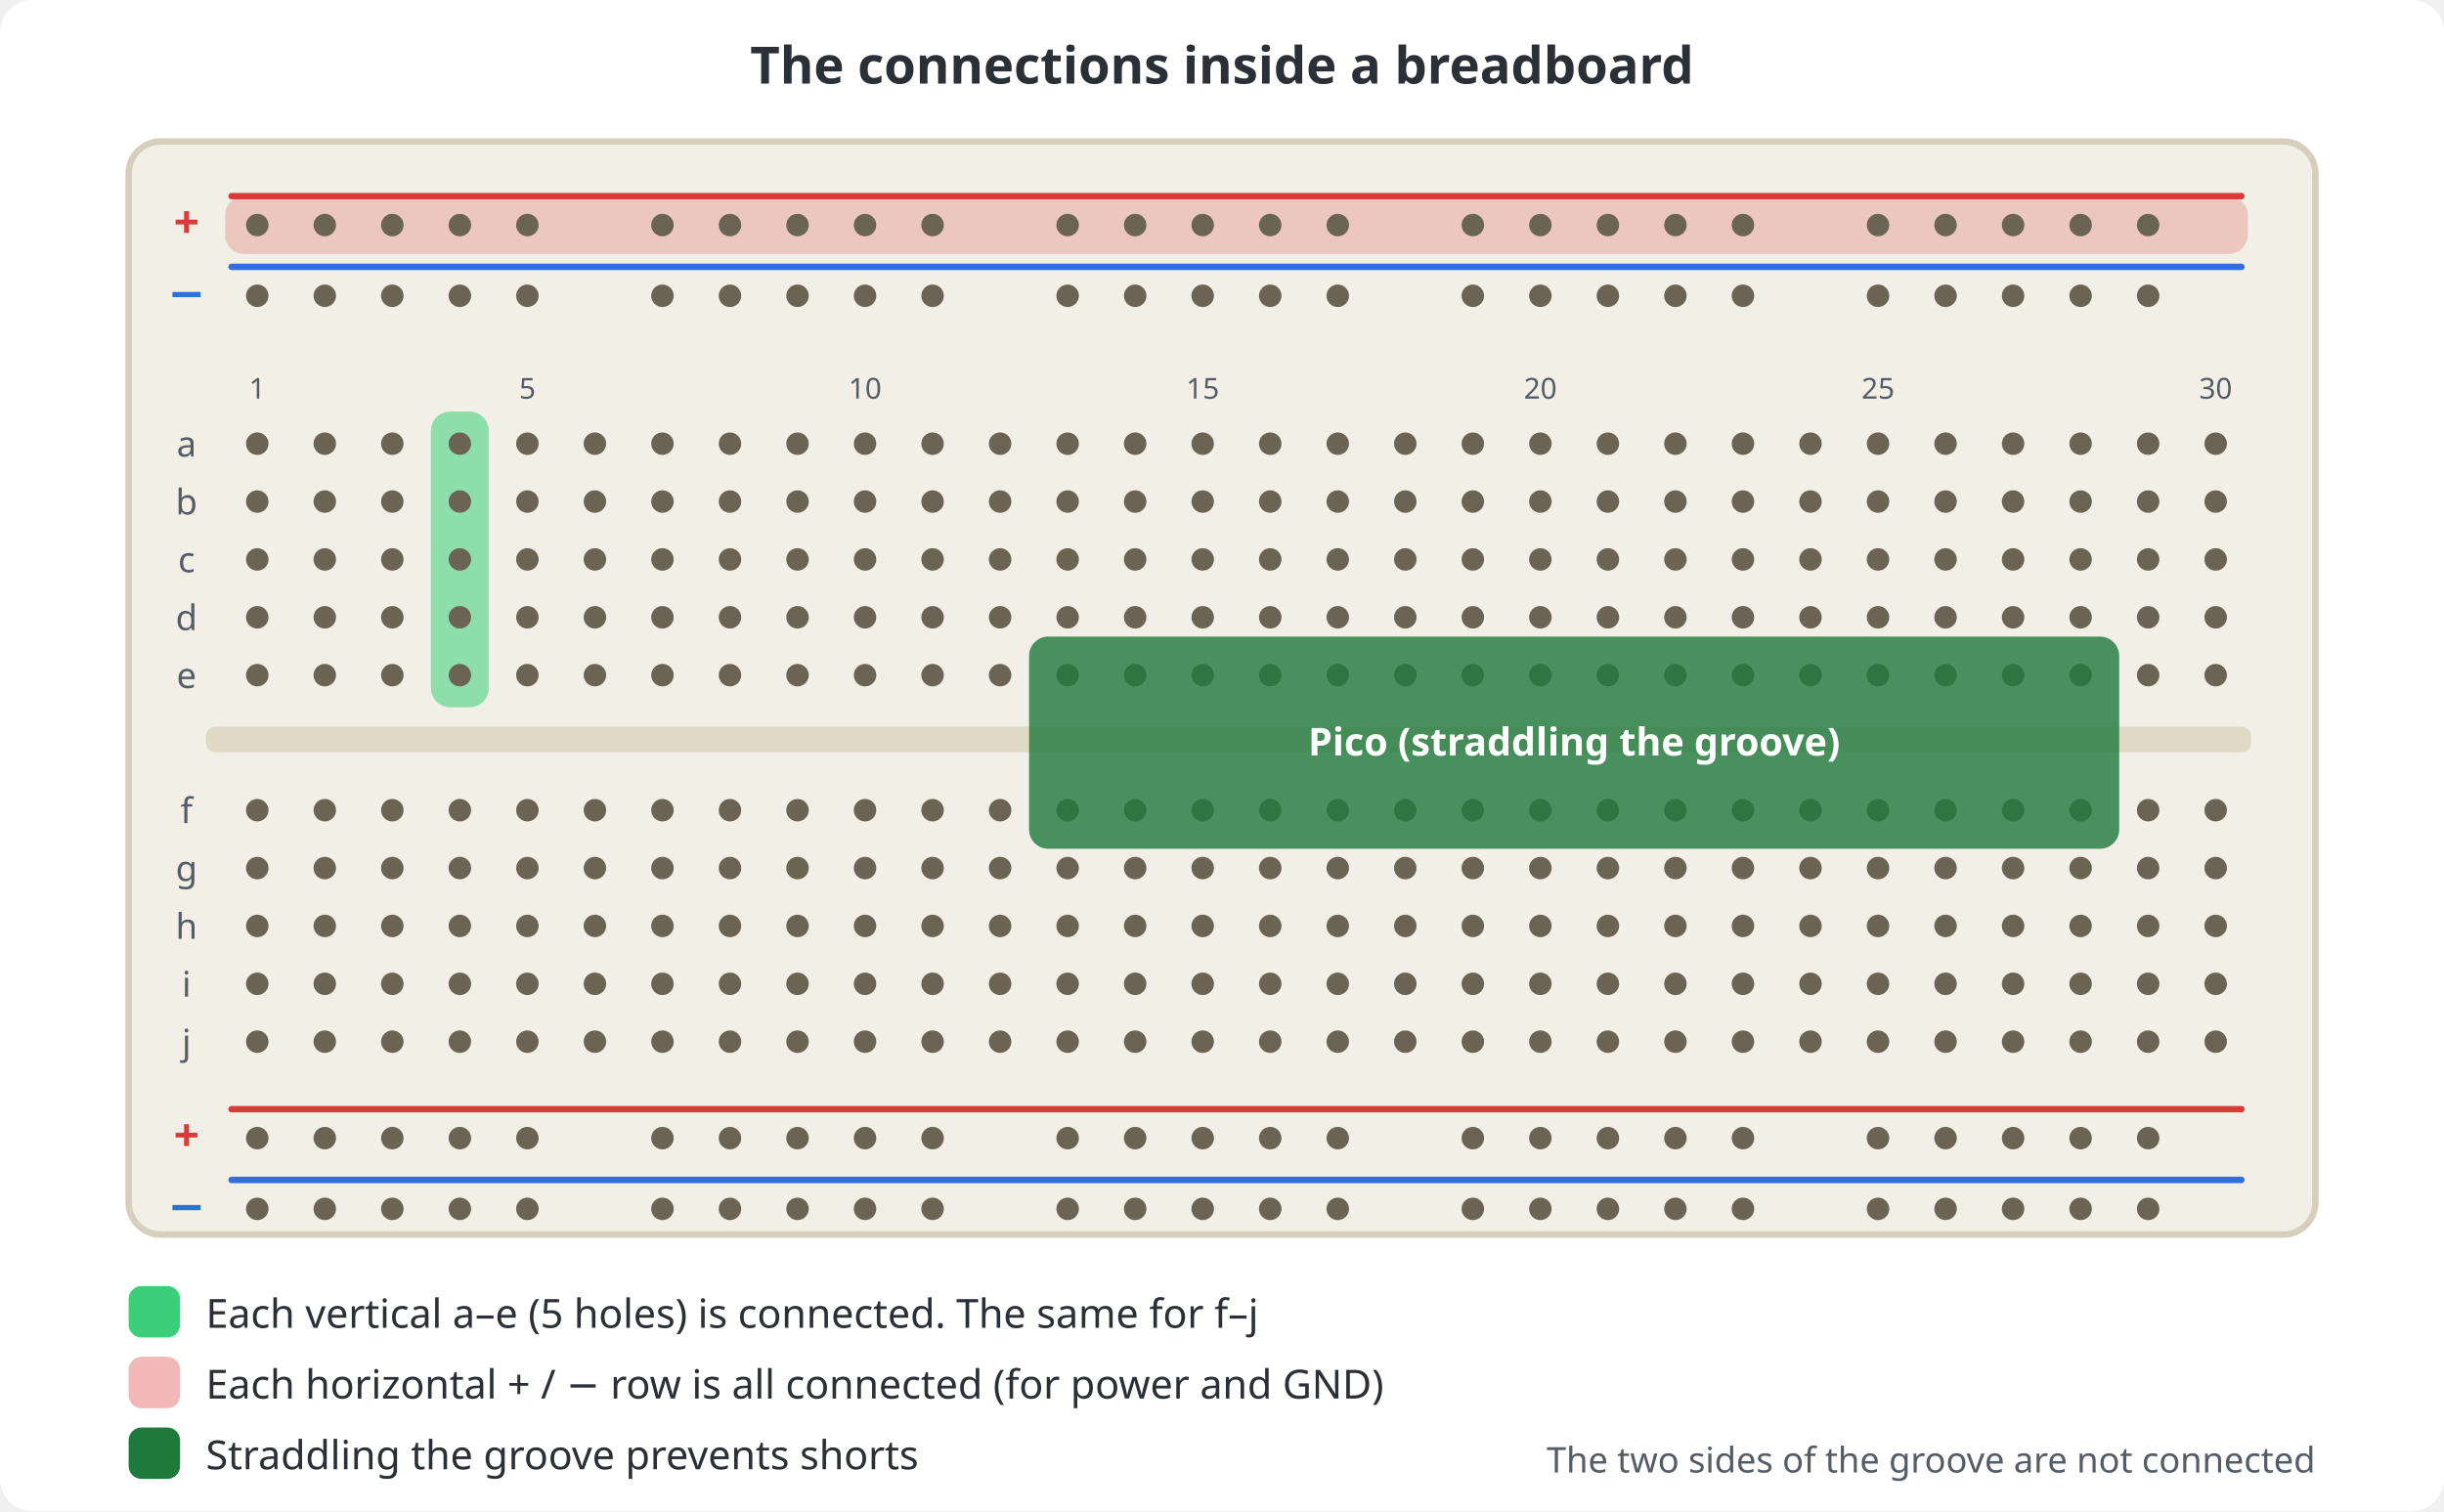
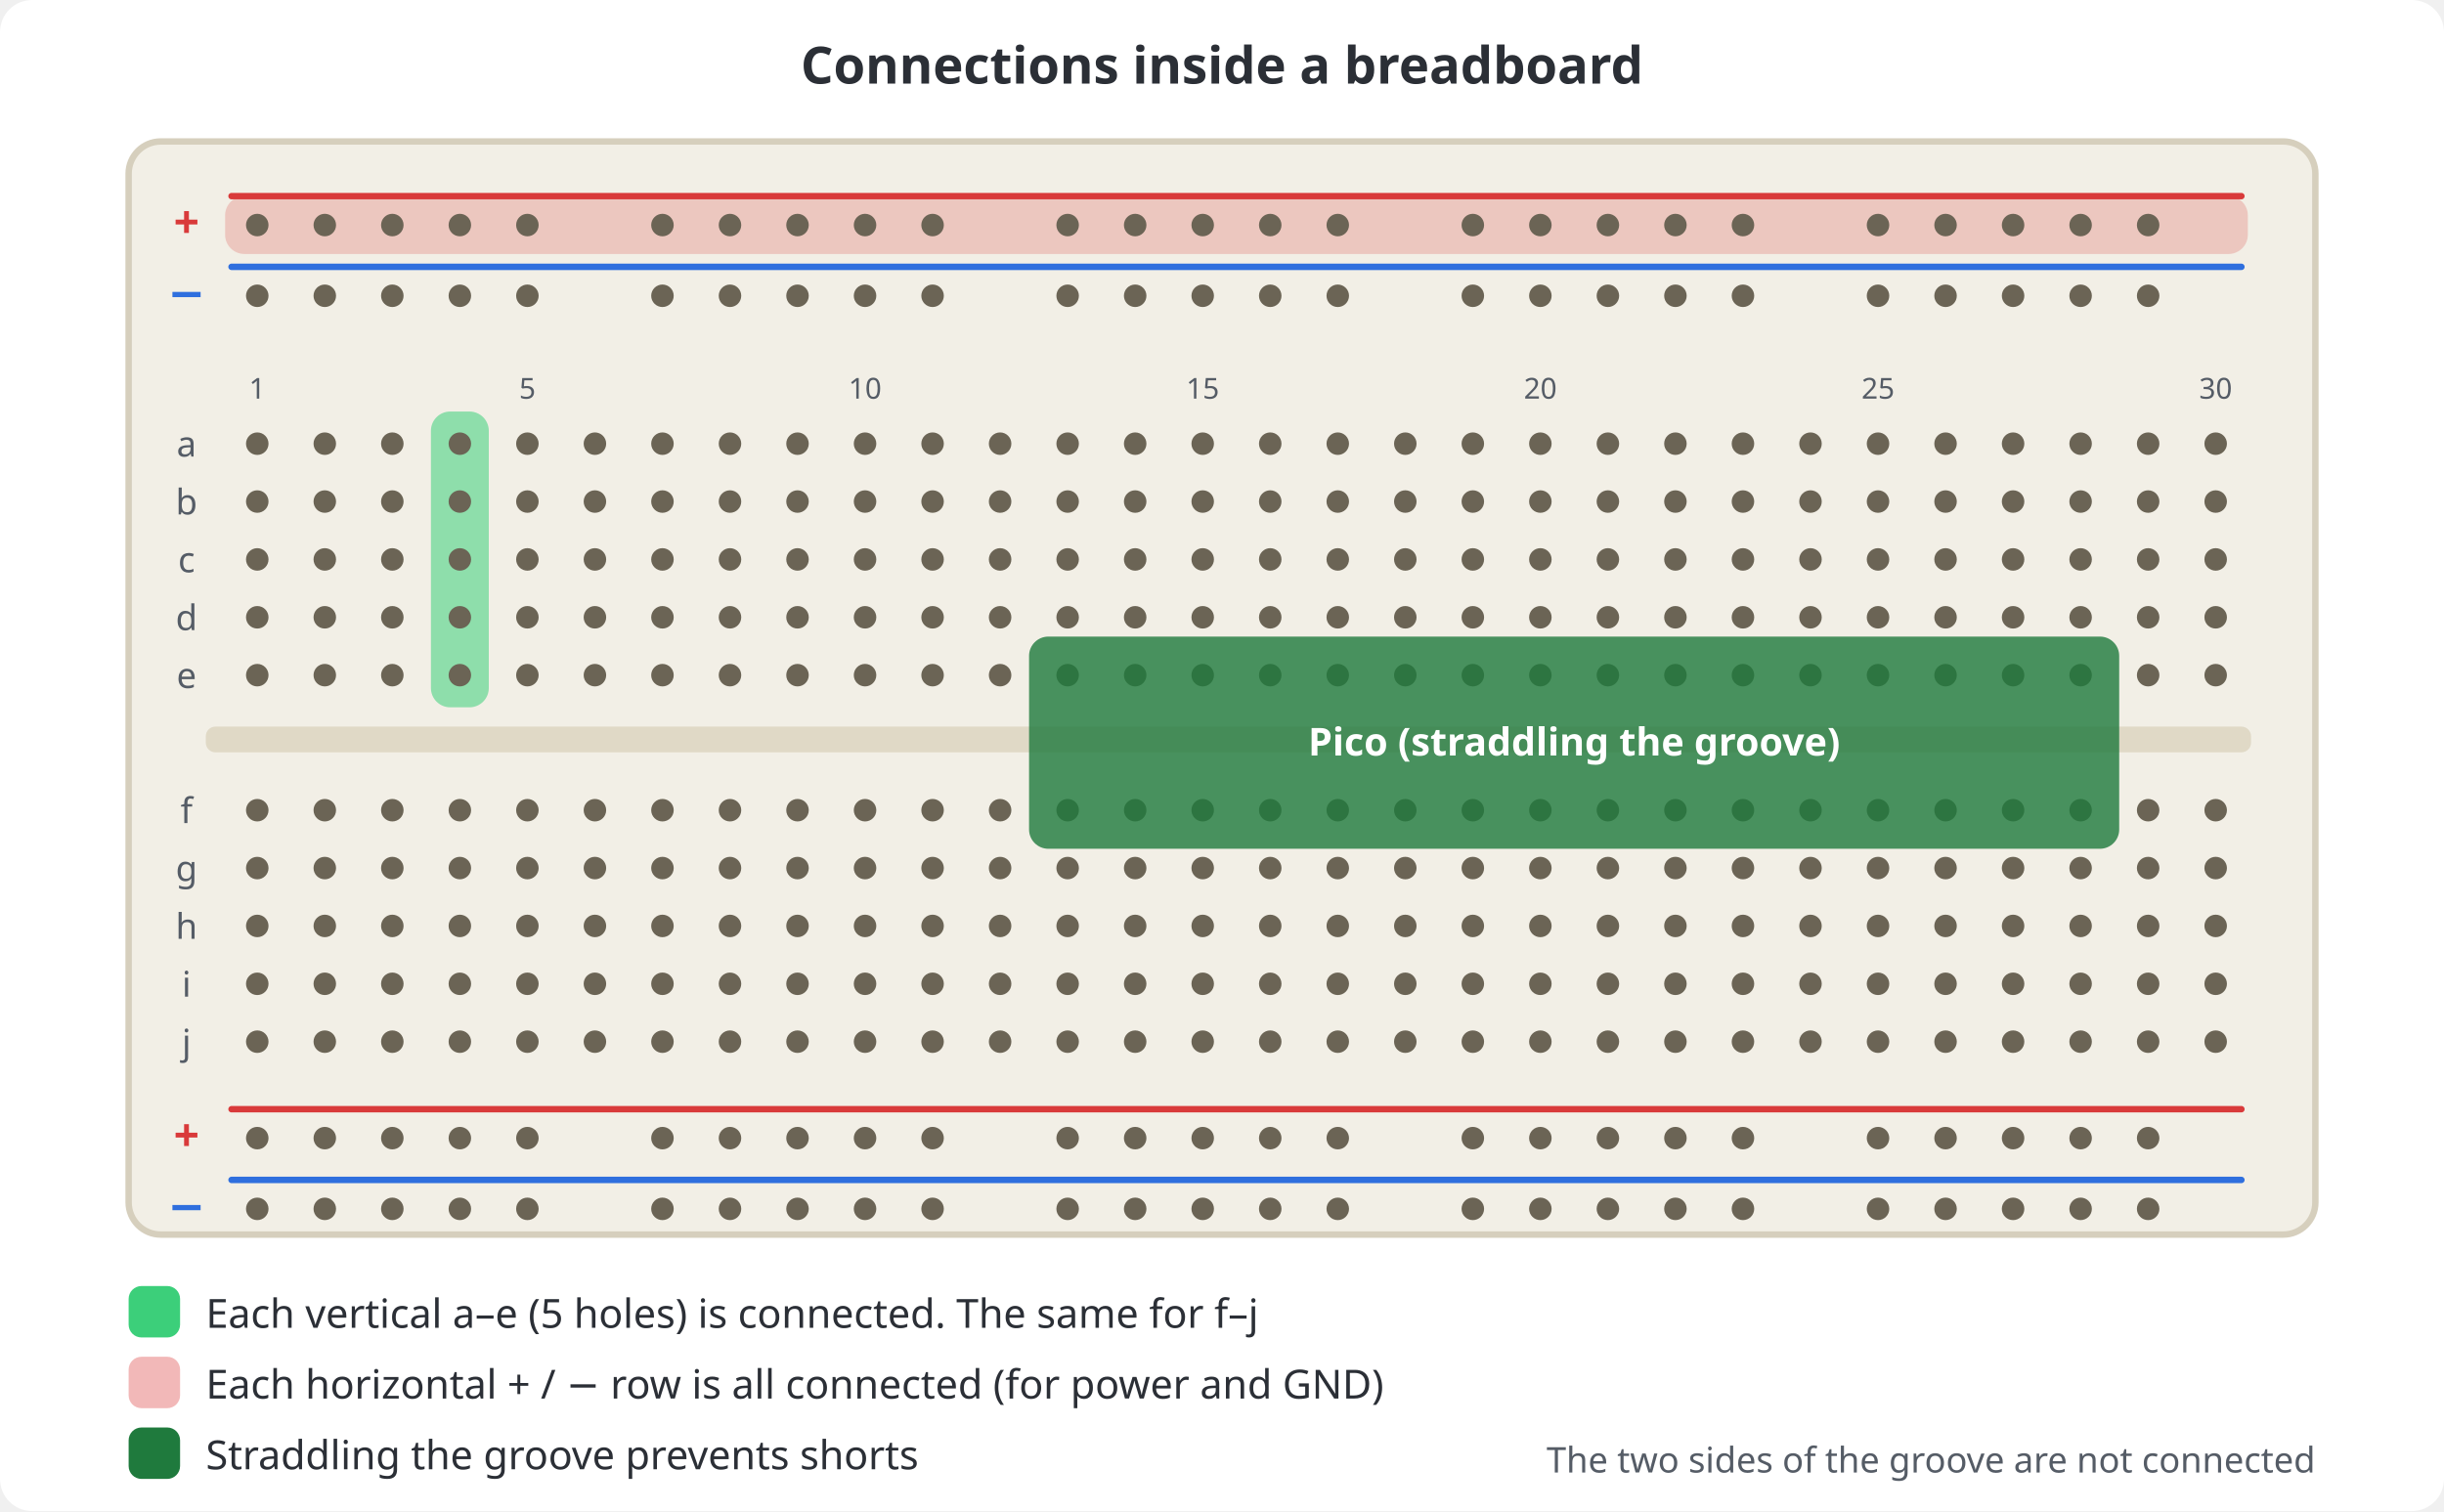
<svg xmlns="http://www.w3.org/2000/svg" viewBox="0 0 760 470" font-family="system-ui, 'Noto Sans JP', sans-serif" font-size="13">
  <defs />
  <rect width="760" height="470" rx="10" fill="#ffffff" />
-   <text x="380" y="26" font-size="16" text-anchor="middle" font-weight="700" fill="#2b2f36">The connections inside a breadboard</text>
+   <text x="380" y="26" font-size="16" text-anchor="middle" font-weight="700" fill="#2b2f36">Connections inside a breadboard</text>
  <rect x="40" y="44" width="680" height="340" rx="10" fill="#f2efe6" stroke="#d6cfbd" stroke-width="2" />
  <rect x="70" y="61" width="629" height="18" rx="6" fill="#d93a3a" fill-opacity="0.22" />
  <line x1="72" y1="61" x2="697" y2="61" stroke="#d93a3a" stroke-width="2" stroke-linecap="round" />
  <circle cx="80" cy="70" r="3.5" fill="#6b6455" />
  <circle cx="101" cy="70" r="3.5" fill="#6b6455" />
  <circle cx="122" cy="70" r="3.5" fill="#6b6455" />
  <circle cx="143" cy="70" r="3.5" fill="#6b6455" />
  <circle cx="164" cy="70" r="3.5" fill="#6b6455" />
  <circle cx="206" cy="70" r="3.5" fill="#6b6455" />
  <circle cx="227" cy="70" r="3.5" fill="#6b6455" />
  <circle cx="248" cy="70" r="3.5" fill="#6b6455" />
  <circle cx="269" cy="70" r="3.5" fill="#6b6455" />
  <circle cx="290" cy="70" r="3.5" fill="#6b6455" />
  <circle cx="332" cy="70" r="3.5" fill="#6b6455" />
  <circle cx="353" cy="70" r="3.5" fill="#6b6455" />
  <circle cx="374" cy="70" r="3.5" fill="#6b6455" />
  <circle cx="395" cy="70" r="3.5" fill="#6b6455" />
  <circle cx="416" cy="70" r="3.5" fill="#6b6455" />
  <circle cx="458" cy="70" r="3.5" fill="#6b6455" />
  <circle cx="479" cy="70" r="3.5" fill="#6b6455" />
  <circle cx="500" cy="70" r="3.5" fill="#6b6455" />
  <circle cx="521" cy="70" r="3.5" fill="#6b6455" />
  <circle cx="542" cy="70" r="3.5" fill="#6b6455" />
  <circle cx="584" cy="70" r="3.5" fill="#6b6455" />
  <circle cx="605" cy="70" r="3.5" fill="#6b6455" />
  <circle cx="626" cy="70" r="3.5" fill="#6b6455" />
  <circle cx="647" cy="70" r="3.5" fill="#6b6455" />
  <circle cx="668" cy="70" r="3.5" fill="#6b6455" />
  <text x="58" y="74" font-size="14" text-anchor="middle" font-weight="700" fill="#d93a3a">+</text>
  <line x1="72" y1="83" x2="697" y2="83" stroke="#2f6fde" stroke-width="2" stroke-linecap="round" />
  <circle cx="80" cy="92" r="3.5" fill="#6b6455" />
  <circle cx="101" cy="92" r="3.5" fill="#6b6455" />
  <circle cx="122" cy="92" r="3.5" fill="#6b6455" />
  <circle cx="143" cy="92" r="3.5" fill="#6b6455" />
  <circle cx="164" cy="92" r="3.5" fill="#6b6455" />
  <circle cx="206" cy="92" r="3.5" fill="#6b6455" />
  <circle cx="227" cy="92" r="3.5" fill="#6b6455" />
  <circle cx="248" cy="92" r="3.5" fill="#6b6455" />
  <circle cx="269" cy="92" r="3.5" fill="#6b6455" />
  <circle cx="290" cy="92" r="3.5" fill="#6b6455" />
  <circle cx="332" cy="92" r="3.5" fill="#6b6455" />
  <circle cx="353" cy="92" r="3.5" fill="#6b6455" />
  <circle cx="374" cy="92" r="3.5" fill="#6b6455" />
  <circle cx="395" cy="92" r="3.5" fill="#6b6455" />
  <circle cx="416" cy="92" r="3.5" fill="#6b6455" />
  <circle cx="458" cy="92" r="3.5" fill="#6b6455" />
  <circle cx="479" cy="92" r="3.5" fill="#6b6455" />
  <circle cx="500" cy="92" r="3.5" fill="#6b6455" />
  <circle cx="521" cy="92" r="3.5" fill="#6b6455" />
  <circle cx="542" cy="92" r="3.5" fill="#6b6455" />
  <circle cx="584" cy="92" r="3.5" fill="#6b6455" />
  <circle cx="605" cy="92" r="3.5" fill="#6b6455" />
  <circle cx="626" cy="92" r="3.5" fill="#6b6455" />
  <circle cx="647" cy="92" r="3.5" fill="#6b6455" />
  <circle cx="668" cy="92" r="3.5" fill="#6b6455" />
  <text x="58" y="96" font-size="14" text-anchor="middle" font-weight="700" fill="#2f6fde">−</text>
  <line x1="72" y1="345" x2="697" y2="345" stroke="#d93a3a" stroke-width="2" stroke-linecap="round" />
  <circle cx="80" cy="354" r="3.5" fill="#6b6455" />
  <circle cx="101" cy="354" r="3.5" fill="#6b6455" />
  <circle cx="122" cy="354" r="3.5" fill="#6b6455" />
  <circle cx="143" cy="354" r="3.5" fill="#6b6455" />
  <circle cx="164" cy="354" r="3.5" fill="#6b6455" />
  <circle cx="206" cy="354" r="3.5" fill="#6b6455" />
  <circle cx="227" cy="354" r="3.5" fill="#6b6455" />
  <circle cx="248" cy="354" r="3.5" fill="#6b6455" />
  <circle cx="269" cy="354" r="3.5" fill="#6b6455" />
  <circle cx="290" cy="354" r="3.5" fill="#6b6455" />
  <circle cx="332" cy="354" r="3.5" fill="#6b6455" />
  <circle cx="353" cy="354" r="3.5" fill="#6b6455" />
  <circle cx="374" cy="354" r="3.5" fill="#6b6455" />
  <circle cx="395" cy="354" r="3.5" fill="#6b6455" />
  <circle cx="416" cy="354" r="3.5" fill="#6b6455" />
  <circle cx="458" cy="354" r="3.5" fill="#6b6455" />
  <circle cx="479" cy="354" r="3.5" fill="#6b6455" />
  <circle cx="500" cy="354" r="3.5" fill="#6b6455" />
  <circle cx="521" cy="354" r="3.5" fill="#6b6455" />
  <circle cx="542" cy="354" r="3.5" fill="#6b6455" />
  <circle cx="584" cy="354" r="3.5" fill="#6b6455" />
  <circle cx="605" cy="354" r="3.5" fill="#6b6455" />
  <circle cx="626" cy="354" r="3.5" fill="#6b6455" />
  <circle cx="647" cy="354" r="3.5" fill="#6b6455" />
  <circle cx="668" cy="354" r="3.5" fill="#6b6455" />
  <text x="58" y="358" font-size="14" text-anchor="middle" font-weight="700" fill="#d93a3a">+</text>
  <line x1="72" y1="367" x2="697" y2="367" stroke="#2f6fde" stroke-width="2" stroke-linecap="round" />
  <circle cx="80" cy="376" r="3.5" fill="#6b6455" />
  <circle cx="101" cy="376" r="3.5" fill="#6b6455" />
  <circle cx="122" cy="376" r="3.5" fill="#6b6455" />
  <circle cx="143" cy="376" r="3.5" fill="#6b6455" />
  <circle cx="164" cy="376" r="3.5" fill="#6b6455" />
  <circle cx="206" cy="376" r="3.5" fill="#6b6455" />
  <circle cx="227" cy="376" r="3.5" fill="#6b6455" />
  <circle cx="248" cy="376" r="3.5" fill="#6b6455" />
  <circle cx="269" cy="376" r="3.5" fill="#6b6455" />
  <circle cx="290" cy="376" r="3.5" fill="#6b6455" />
  <circle cx="332" cy="376" r="3.5" fill="#6b6455" />
  <circle cx="353" cy="376" r="3.5" fill="#6b6455" />
  <circle cx="374" cy="376" r="3.5" fill="#6b6455" />
  <circle cx="395" cy="376" r="3.5" fill="#6b6455" />
  <circle cx="416" cy="376" r="3.5" fill="#6b6455" />
  <circle cx="458" cy="376" r="3.5" fill="#6b6455" />
  <circle cx="479" cy="376" r="3.5" fill="#6b6455" />
  <circle cx="500" cy="376" r="3.5" fill="#6b6455" />
  <circle cx="521" cy="376" r="3.5" fill="#6b6455" />
  <circle cx="542" cy="376" r="3.5" fill="#6b6455" />
  <circle cx="584" cy="376" r="3.5" fill="#6b6455" />
  <circle cx="605" cy="376" r="3.5" fill="#6b6455" />
  <circle cx="626" cy="376" r="3.5" fill="#6b6455" />
  <circle cx="647" cy="376" r="3.5" fill="#6b6455" />
  <circle cx="668" cy="376" r="3.5" fill="#6b6455" />
  <text x="58" y="380" font-size="14" text-anchor="middle" font-weight="700" fill="#2f6fde">−</text>
  <rect x="134" y="128" width="18" height="92" rx="6" fill="#3ccf7a" fill-opacity="0.55" />
  <text x="58" y="142" font-size="11" text-anchor="middle" font-weight="400" fill="#555c66">a</text>
  <circle cx="80" cy="138" r="3.5" fill="#6b6455" />
  <circle cx="101" cy="138" r="3.5" fill="#6b6455" />
  <circle cx="122" cy="138" r="3.5" fill="#6b6455" />
  <circle cx="143" cy="138" r="3.5" fill="#6b6455" />
  <circle cx="164" cy="138" r="3.5" fill="#6b6455" />
  <circle cx="185" cy="138" r="3.5" fill="#6b6455" />
  <circle cx="206" cy="138" r="3.5" fill="#6b6455" />
  <circle cx="227" cy="138" r="3.5" fill="#6b6455" />
  <circle cx="248" cy="138" r="3.5" fill="#6b6455" />
  <circle cx="269" cy="138" r="3.5" fill="#6b6455" />
  <circle cx="290" cy="138" r="3.5" fill="#6b6455" />
  <circle cx="311" cy="138" r="3.5" fill="#6b6455" />
  <circle cx="332" cy="138" r="3.5" fill="#6b6455" />
  <circle cx="353" cy="138" r="3.5" fill="#6b6455" />
  <circle cx="374" cy="138" r="3.5" fill="#6b6455" />
  <circle cx="395" cy="138" r="3.5" fill="#6b6455" />
  <circle cx="416" cy="138" r="3.5" fill="#6b6455" />
  <circle cx="437" cy="138" r="3.5" fill="#6b6455" />
  <circle cx="458" cy="138" r="3.5" fill="#6b6455" />
  <circle cx="479" cy="138" r="3.5" fill="#6b6455" />
  <circle cx="500" cy="138" r="3.5" fill="#6b6455" />
  <circle cx="521" cy="138" r="3.5" fill="#6b6455" />
  <circle cx="542" cy="138" r="3.5" fill="#6b6455" />
  <circle cx="563" cy="138" r="3.5" fill="#6b6455" />
  <circle cx="584" cy="138" r="3.5" fill="#6b6455" />
  <circle cx="605" cy="138" r="3.5" fill="#6b6455" />
  <circle cx="626" cy="138" r="3.5" fill="#6b6455" />
  <circle cx="647" cy="138" r="3.5" fill="#6b6455" />
  <circle cx="668" cy="138" r="3.5" fill="#6b6455" />
  <circle cx="689" cy="138" r="3.5" fill="#6b6455" />
  <text x="58" y="160" font-size="11" text-anchor="middle" font-weight="400" fill="#555c66">b</text>
  <circle cx="80" cy="156" r="3.5" fill="#6b6455" />
  <circle cx="101" cy="156" r="3.5" fill="#6b6455" />
  <circle cx="122" cy="156" r="3.5" fill="#6b6455" />
  <circle cx="143" cy="156" r="3.5" fill="#6b6455" />
  <circle cx="164" cy="156" r="3.5" fill="#6b6455" />
  <circle cx="185" cy="156" r="3.5" fill="#6b6455" />
  <circle cx="206" cy="156" r="3.5" fill="#6b6455" />
  <circle cx="227" cy="156" r="3.5" fill="#6b6455" />
  <circle cx="248" cy="156" r="3.5" fill="#6b6455" />
  <circle cx="269" cy="156" r="3.5" fill="#6b6455" />
  <circle cx="290" cy="156" r="3.5" fill="#6b6455" />
  <circle cx="311" cy="156" r="3.5" fill="#6b6455" />
  <circle cx="332" cy="156" r="3.5" fill="#6b6455" />
  <circle cx="353" cy="156" r="3.5" fill="#6b6455" />
  <circle cx="374" cy="156" r="3.5" fill="#6b6455" />
  <circle cx="395" cy="156" r="3.5" fill="#6b6455" />
  <circle cx="416" cy="156" r="3.5" fill="#6b6455" />
  <circle cx="437" cy="156" r="3.5" fill="#6b6455" />
  <circle cx="458" cy="156" r="3.5" fill="#6b6455" />
  <circle cx="479" cy="156" r="3.5" fill="#6b6455" />
  <circle cx="500" cy="156" r="3.5" fill="#6b6455" />
  <circle cx="521" cy="156" r="3.5" fill="#6b6455" />
  <circle cx="542" cy="156" r="3.5" fill="#6b6455" />
  <circle cx="563" cy="156" r="3.5" fill="#6b6455" />
  <circle cx="584" cy="156" r="3.5" fill="#6b6455" />
  <circle cx="605" cy="156" r="3.5" fill="#6b6455" />
  <circle cx="626" cy="156" r="3.5" fill="#6b6455" />
  <circle cx="647" cy="156" r="3.5" fill="#6b6455" />
  <circle cx="668" cy="156" r="3.5" fill="#6b6455" />
  <circle cx="689" cy="156" r="3.5" fill="#6b6455" />
  <text x="58" y="178" font-size="11" text-anchor="middle" font-weight="400" fill="#555c66">c</text>
  <circle cx="80" cy="174" r="3.5" fill="#6b6455" />
  <circle cx="101" cy="174" r="3.5" fill="#6b6455" />
  <circle cx="122" cy="174" r="3.5" fill="#6b6455" />
  <circle cx="143" cy="174" r="3.5" fill="#6b6455" />
  <circle cx="164" cy="174" r="3.5" fill="#6b6455" />
  <circle cx="185" cy="174" r="3.5" fill="#6b6455" />
  <circle cx="206" cy="174" r="3.5" fill="#6b6455" />
  <circle cx="227" cy="174" r="3.5" fill="#6b6455" />
  <circle cx="248" cy="174" r="3.5" fill="#6b6455" />
  <circle cx="269" cy="174" r="3.5" fill="#6b6455" />
  <circle cx="290" cy="174" r="3.5" fill="#6b6455" />
  <circle cx="311" cy="174" r="3.5" fill="#6b6455" />
  <circle cx="332" cy="174" r="3.5" fill="#6b6455" />
  <circle cx="353" cy="174" r="3.5" fill="#6b6455" />
  <circle cx="374" cy="174" r="3.5" fill="#6b6455" />
  <circle cx="395" cy="174" r="3.5" fill="#6b6455" />
  <circle cx="416" cy="174" r="3.5" fill="#6b6455" />
  <circle cx="437" cy="174" r="3.5" fill="#6b6455" />
  <circle cx="458" cy="174" r="3.5" fill="#6b6455" />
  <circle cx="479" cy="174" r="3.5" fill="#6b6455" />
  <circle cx="500" cy="174" r="3.5" fill="#6b6455" />
  <circle cx="521" cy="174" r="3.5" fill="#6b6455" />
  <circle cx="542" cy="174" r="3.5" fill="#6b6455" />
  <circle cx="563" cy="174" r="3.5" fill="#6b6455" />
  <circle cx="584" cy="174" r="3.5" fill="#6b6455" />
  <circle cx="605" cy="174" r="3.5" fill="#6b6455" />
  <circle cx="626" cy="174" r="3.5" fill="#6b6455" />
  <circle cx="647" cy="174" r="3.5" fill="#6b6455" />
  <circle cx="668" cy="174" r="3.5" fill="#6b6455" />
  <circle cx="689" cy="174" r="3.5" fill="#6b6455" />
  <text x="58" y="196" font-size="11" text-anchor="middle" font-weight="400" fill="#555c66">d</text>
  <circle cx="80" cy="192" r="3.5" fill="#6b6455" />
  <circle cx="101" cy="192" r="3.5" fill="#6b6455" />
  <circle cx="122" cy="192" r="3.5" fill="#6b6455" />
  <circle cx="143" cy="192" r="3.5" fill="#6b6455" />
  <circle cx="164" cy="192" r="3.5" fill="#6b6455" />
  <circle cx="185" cy="192" r="3.5" fill="#6b6455" />
  <circle cx="206" cy="192" r="3.5" fill="#6b6455" />
  <circle cx="227" cy="192" r="3.5" fill="#6b6455" />
  <circle cx="248" cy="192" r="3.5" fill="#6b6455" />
  <circle cx="269" cy="192" r="3.5" fill="#6b6455" />
  <circle cx="290" cy="192" r="3.5" fill="#6b6455" />
  <circle cx="311" cy="192" r="3.5" fill="#6b6455" />
  <circle cx="332" cy="192" r="3.5" fill="#6b6455" />
  <circle cx="353" cy="192" r="3.5" fill="#6b6455" />
  <circle cx="374" cy="192" r="3.5" fill="#6b6455" />
  <circle cx="395" cy="192" r="3.5" fill="#6b6455" />
  <circle cx="416" cy="192" r="3.5" fill="#6b6455" />
  <circle cx="437" cy="192" r="3.5" fill="#6b6455" />
  <circle cx="458" cy="192" r="3.5" fill="#6b6455" />
  <circle cx="479" cy="192" r="3.5" fill="#6b6455" />
  <circle cx="500" cy="192" r="3.5" fill="#6b6455" />
  <circle cx="521" cy="192" r="3.5" fill="#6b6455" />
  <circle cx="542" cy="192" r="3.5" fill="#6b6455" />
  <circle cx="563" cy="192" r="3.5" fill="#6b6455" />
  <circle cx="584" cy="192" r="3.5" fill="#6b6455" />
  <circle cx="605" cy="192" r="3.5" fill="#6b6455" />
  <circle cx="626" cy="192" r="3.5" fill="#6b6455" />
  <circle cx="647" cy="192" r="3.5" fill="#6b6455" />
  <circle cx="668" cy="192" r="3.5" fill="#6b6455" />
  <circle cx="689" cy="192" r="3.5" fill="#6b6455" />
  <text x="58" y="214" font-size="11" text-anchor="middle" font-weight="400" fill="#555c66">e</text>
  <circle cx="80" cy="210" r="3.5" fill="#6b6455" />
  <circle cx="101" cy="210" r="3.5" fill="#6b6455" />
  <circle cx="122" cy="210" r="3.5" fill="#6b6455" />
  <circle cx="143" cy="210" r="3.5" fill="#6b6455" />
  <circle cx="164" cy="210" r="3.5" fill="#6b6455" />
  <circle cx="185" cy="210" r="3.5" fill="#6b6455" />
  <circle cx="206" cy="210" r="3.5" fill="#6b6455" />
  <circle cx="227" cy="210" r="3.5" fill="#6b6455" />
  <circle cx="248" cy="210" r="3.5" fill="#6b6455" />
  <circle cx="269" cy="210" r="3.5" fill="#6b6455" />
  <circle cx="290" cy="210" r="3.5" fill="#6b6455" />
  <circle cx="311" cy="210" r="3.5" fill="#6b6455" />
  <circle cx="332" cy="210" r="3.5" fill="#6b6455" />
  <circle cx="353" cy="210" r="3.5" fill="#6b6455" />
  <circle cx="374" cy="210" r="3.5" fill="#6b6455" />
  <circle cx="395" cy="210" r="3.5" fill="#6b6455" />
  <circle cx="416" cy="210" r="3.5" fill="#6b6455" />
  <circle cx="437" cy="210" r="3.5" fill="#6b6455" />
  <circle cx="458" cy="210" r="3.5" fill="#6b6455" />
  <circle cx="479" cy="210" r="3.5" fill="#6b6455" />
  <circle cx="500" cy="210" r="3.5" fill="#6b6455" />
  <circle cx="521" cy="210" r="3.5" fill="#6b6455" />
  <circle cx="542" cy="210" r="3.5" fill="#6b6455" />
  <circle cx="563" cy="210" r="3.5" fill="#6b6455" />
  <circle cx="584" cy="210" r="3.5" fill="#6b6455" />
  <circle cx="605" cy="210" r="3.5" fill="#6b6455" />
  <circle cx="626" cy="210" r="3.5" fill="#6b6455" />
  <circle cx="647" cy="210" r="3.5" fill="#6b6455" />
  <circle cx="668" cy="210" r="3.5" fill="#6b6455" />
  <circle cx="689" cy="210" r="3.5" fill="#6b6455" />
  <text x="58" y="256" font-size="11" text-anchor="middle" font-weight="400" fill="#555c66">f</text>
  <circle cx="80" cy="252" r="3.5" fill="#6b6455" />
  <circle cx="101" cy="252" r="3.5" fill="#6b6455" />
  <circle cx="122" cy="252" r="3.5" fill="#6b6455" />
  <circle cx="143" cy="252" r="3.5" fill="#6b6455" />
  <circle cx="164" cy="252" r="3.5" fill="#6b6455" />
  <circle cx="185" cy="252" r="3.5" fill="#6b6455" />
  <circle cx="206" cy="252" r="3.5" fill="#6b6455" />
  <circle cx="227" cy="252" r="3.5" fill="#6b6455" />
  <circle cx="248" cy="252" r="3.5" fill="#6b6455" />
  <circle cx="269" cy="252" r="3.5" fill="#6b6455" />
  <circle cx="290" cy="252" r="3.5" fill="#6b6455" />
  <circle cx="311" cy="252" r="3.5" fill="#6b6455" />
  <circle cx="332" cy="252" r="3.5" fill="#6b6455" />
  <circle cx="353" cy="252" r="3.5" fill="#6b6455" />
  <circle cx="374" cy="252" r="3.5" fill="#6b6455" />
  <circle cx="395" cy="252" r="3.5" fill="#6b6455" />
  <circle cx="416" cy="252" r="3.5" fill="#6b6455" />
  <circle cx="437" cy="252" r="3.5" fill="#6b6455" />
  <circle cx="458" cy="252" r="3.5" fill="#6b6455" />
  <circle cx="479" cy="252" r="3.5" fill="#6b6455" />
  <circle cx="500" cy="252" r="3.5" fill="#6b6455" />
  <circle cx="521" cy="252" r="3.5" fill="#6b6455" />
  <circle cx="542" cy="252" r="3.5" fill="#6b6455" />
  <circle cx="563" cy="252" r="3.5" fill="#6b6455" />
  <circle cx="584" cy="252" r="3.5" fill="#6b6455" />
  <circle cx="605" cy="252" r="3.5" fill="#6b6455" />
  <circle cx="626" cy="252" r="3.5" fill="#6b6455" />
  <circle cx="647" cy="252" r="3.5" fill="#6b6455" />
  <circle cx="668" cy="252" r="3.5" fill="#6b6455" />
  <circle cx="689" cy="252" r="3.5" fill="#6b6455" />
  <text x="58" y="274" font-size="11" text-anchor="middle" font-weight="400" fill="#555c66">g</text>
  <circle cx="80" cy="270" r="3.5" fill="#6b6455" />
  <circle cx="101" cy="270" r="3.5" fill="#6b6455" />
  <circle cx="122" cy="270" r="3.5" fill="#6b6455" />
  <circle cx="143" cy="270" r="3.5" fill="#6b6455" />
  <circle cx="164" cy="270" r="3.5" fill="#6b6455" />
  <circle cx="185" cy="270" r="3.5" fill="#6b6455" />
  <circle cx="206" cy="270" r="3.5" fill="#6b6455" />
  <circle cx="227" cy="270" r="3.5" fill="#6b6455" />
  <circle cx="248" cy="270" r="3.5" fill="#6b6455" />
  <circle cx="269" cy="270" r="3.5" fill="#6b6455" />
  <circle cx="290" cy="270" r="3.5" fill="#6b6455" />
  <circle cx="311" cy="270" r="3.5" fill="#6b6455" />
  <circle cx="332" cy="270" r="3.5" fill="#6b6455" />
  <circle cx="353" cy="270" r="3.5" fill="#6b6455" />
  <circle cx="374" cy="270" r="3.5" fill="#6b6455" />
  <circle cx="395" cy="270" r="3.5" fill="#6b6455" />
  <circle cx="416" cy="270" r="3.5" fill="#6b6455" />
  <circle cx="437" cy="270" r="3.5" fill="#6b6455" />
  <circle cx="458" cy="270" r="3.5" fill="#6b6455" />
  <circle cx="479" cy="270" r="3.5" fill="#6b6455" />
  <circle cx="500" cy="270" r="3.5" fill="#6b6455" />
  <circle cx="521" cy="270" r="3.5" fill="#6b6455" />
  <circle cx="542" cy="270" r="3.5" fill="#6b6455" />
  <circle cx="563" cy="270" r="3.5" fill="#6b6455" />
  <circle cx="584" cy="270" r="3.5" fill="#6b6455" />
  <circle cx="605" cy="270" r="3.5" fill="#6b6455" />
  <circle cx="626" cy="270" r="3.5" fill="#6b6455" />
  <circle cx="647" cy="270" r="3.5" fill="#6b6455" />
  <circle cx="668" cy="270" r="3.5" fill="#6b6455" />
  <circle cx="689" cy="270" r="3.5" fill="#6b6455" />
  <text x="58" y="292" font-size="11" text-anchor="middle" font-weight="400" fill="#555c66">h</text>
  <circle cx="80" cy="288" r="3.5" fill="#6b6455" />
  <circle cx="101" cy="288" r="3.5" fill="#6b6455" />
  <circle cx="122" cy="288" r="3.5" fill="#6b6455" />
  <circle cx="143" cy="288" r="3.5" fill="#6b6455" />
  <circle cx="164" cy="288" r="3.5" fill="#6b6455" />
  <circle cx="185" cy="288" r="3.5" fill="#6b6455" />
  <circle cx="206" cy="288" r="3.5" fill="#6b6455" />
  <circle cx="227" cy="288" r="3.5" fill="#6b6455" />
  <circle cx="248" cy="288" r="3.5" fill="#6b6455" />
  <circle cx="269" cy="288" r="3.5" fill="#6b6455" />
  <circle cx="290" cy="288" r="3.5" fill="#6b6455" />
  <circle cx="311" cy="288" r="3.5" fill="#6b6455" />
  <circle cx="332" cy="288" r="3.5" fill="#6b6455" />
  <circle cx="353" cy="288" r="3.5" fill="#6b6455" />
  <circle cx="374" cy="288" r="3.5" fill="#6b6455" />
  <circle cx="395" cy="288" r="3.5" fill="#6b6455" />
  <circle cx="416" cy="288" r="3.5" fill="#6b6455" />
  <circle cx="437" cy="288" r="3.5" fill="#6b6455" />
  <circle cx="458" cy="288" r="3.5" fill="#6b6455" />
  <circle cx="479" cy="288" r="3.5" fill="#6b6455" />
  <circle cx="500" cy="288" r="3.5" fill="#6b6455" />
  <circle cx="521" cy="288" r="3.5" fill="#6b6455" />
  <circle cx="542" cy="288" r="3.5" fill="#6b6455" />
  <circle cx="563" cy="288" r="3.5" fill="#6b6455" />
  <circle cx="584" cy="288" r="3.5" fill="#6b6455" />
  <circle cx="605" cy="288" r="3.5" fill="#6b6455" />
  <circle cx="626" cy="288" r="3.5" fill="#6b6455" />
  <circle cx="647" cy="288" r="3.5" fill="#6b6455" />
  <circle cx="668" cy="288" r="3.5" fill="#6b6455" />
  <circle cx="689" cy="288" r="3.5" fill="#6b6455" />
  <text x="58" y="310" font-size="11" text-anchor="middle" font-weight="400" fill="#555c66">i</text>
  <circle cx="80" cy="306" r="3.5" fill="#6b6455" />
  <circle cx="101" cy="306" r="3.5" fill="#6b6455" />
  <circle cx="122" cy="306" r="3.5" fill="#6b6455" />
  <circle cx="143" cy="306" r="3.5" fill="#6b6455" />
  <circle cx="164" cy="306" r="3.5" fill="#6b6455" />
  <circle cx="185" cy="306" r="3.5" fill="#6b6455" />
  <circle cx="206" cy="306" r="3.5" fill="#6b6455" />
  <circle cx="227" cy="306" r="3.5" fill="#6b6455" />
  <circle cx="248" cy="306" r="3.5" fill="#6b6455" />
  <circle cx="269" cy="306" r="3.5" fill="#6b6455" />
  <circle cx="290" cy="306" r="3.5" fill="#6b6455" />
  <circle cx="311" cy="306" r="3.5" fill="#6b6455" />
  <circle cx="332" cy="306" r="3.5" fill="#6b6455" />
  <circle cx="353" cy="306" r="3.5" fill="#6b6455" />
  <circle cx="374" cy="306" r="3.5" fill="#6b6455" />
  <circle cx="395" cy="306" r="3.5" fill="#6b6455" />
  <circle cx="416" cy="306" r="3.5" fill="#6b6455" />
  <circle cx="437" cy="306" r="3.5" fill="#6b6455" />
  <circle cx="458" cy="306" r="3.5" fill="#6b6455" />
  <circle cx="479" cy="306" r="3.5" fill="#6b6455" />
  <circle cx="500" cy="306" r="3.5" fill="#6b6455" />
  <circle cx="521" cy="306" r="3.5" fill="#6b6455" />
  <circle cx="542" cy="306" r="3.5" fill="#6b6455" />
  <circle cx="563" cy="306" r="3.5" fill="#6b6455" />
  <circle cx="584" cy="306" r="3.5" fill="#6b6455" />
  <circle cx="605" cy="306" r="3.5" fill="#6b6455" />
  <circle cx="626" cy="306" r="3.5" fill="#6b6455" />
  <circle cx="647" cy="306" r="3.5" fill="#6b6455" />
  <circle cx="668" cy="306" r="3.5" fill="#6b6455" />
  <circle cx="689" cy="306" r="3.5" fill="#6b6455" />
  <text x="58" y="328" font-size="11" text-anchor="middle" font-weight="400" fill="#555c66">j</text>
  <circle cx="80" cy="324" r="3.5" fill="#6b6455" />
  <circle cx="101" cy="324" r="3.5" fill="#6b6455" />
  <circle cx="122" cy="324" r="3.5" fill="#6b6455" />
  <circle cx="143" cy="324" r="3.5" fill="#6b6455" />
  <circle cx="164" cy="324" r="3.5" fill="#6b6455" />
  <circle cx="185" cy="324" r="3.5" fill="#6b6455" />
  <circle cx="206" cy="324" r="3.5" fill="#6b6455" />
  <circle cx="227" cy="324" r="3.5" fill="#6b6455" />
  <circle cx="248" cy="324" r="3.5" fill="#6b6455" />
  <circle cx="269" cy="324" r="3.5" fill="#6b6455" />
  <circle cx="290" cy="324" r="3.5" fill="#6b6455" />
  <circle cx="311" cy="324" r="3.5" fill="#6b6455" />
  <circle cx="332" cy="324" r="3.5" fill="#6b6455" />
  <circle cx="353" cy="324" r="3.5" fill="#6b6455" />
  <circle cx="374" cy="324" r="3.5" fill="#6b6455" />
  <circle cx="395" cy="324" r="3.5" fill="#6b6455" />
  <circle cx="416" cy="324" r="3.5" fill="#6b6455" />
  <circle cx="437" cy="324" r="3.5" fill="#6b6455" />
  <circle cx="458" cy="324" r="3.5" fill="#6b6455" />
  <circle cx="479" cy="324" r="3.5" fill="#6b6455" />
  <circle cx="500" cy="324" r="3.5" fill="#6b6455" />
  <circle cx="521" cy="324" r="3.5" fill="#6b6455" />
  <circle cx="542" cy="324" r="3.5" fill="#6b6455" />
  <circle cx="563" cy="324" r="3.5" fill="#6b6455" />
  <circle cx="584" cy="324" r="3.5" fill="#6b6455" />
  <circle cx="605" cy="324" r="3.5" fill="#6b6455" />
  <circle cx="626" cy="324" r="3.5" fill="#6b6455" />
  <circle cx="647" cy="324" r="3.5" fill="#6b6455" />
  <circle cx="668" cy="324" r="3.5" fill="#6b6455" />
  <circle cx="689" cy="324" r="3.5" fill="#6b6455" />
  <rect x="64" y="226" width="636" height="8" rx="3" fill="#e0d9c6" />
  <text x="80" y="124" font-size="9" text-anchor="middle" font-weight="400" fill="#555c66">1</text>
  <text x="164" y="124" font-size="9" text-anchor="middle" font-weight="400" fill="#555c66">5</text>
  <text x="269" y="124" font-size="9" text-anchor="middle" font-weight="400" fill="#555c66">10</text>
  <text x="374" y="124" font-size="9" text-anchor="middle" font-weight="400" fill="#555c66">15</text>
  <text x="479" y="124" font-size="9" text-anchor="middle" font-weight="400" fill="#555c66">20</text>
  <text x="584" y="124" font-size="9" text-anchor="middle" font-weight="400" fill="#555c66">25</text>
  <text x="689" y="124" font-size="9" text-anchor="middle" font-weight="400" fill="#555c66">30</text>
  <rect x="320" y="198" width="339" height="66" rx="6" fill="#1f7a3d" fill-opacity="0.8" />
  <text x="489.5" y="235" font-size="12" text-anchor="middle" font-weight="700" fill="#ffffff">Pico (straddling the groove)</text>
  <rect x="40" y="400" width="16" height="16" rx="4" fill="#3ccf7a" />
  <text x="64" y="413" font-size="12.5" text-anchor="start" font-weight="400" fill="#2b2f36">Each vertical a–e (5 holes) is connected. The same for f–j</text>
  <rect x="40" y="422" width="16" height="16" rx="4" fill="#f2b8b8" />
  <text x="64" y="435" font-size="12.5" text-anchor="start" font-weight="400" fill="#2b2f36">Each horizontal + / − row is all connected (for power and GND)</text>
  <rect x="40" y="444" width="16" height="16" rx="4" fill="#1f7a3d" />
  <text x="64" y="457" font-size="12.5" text-anchor="start" font-weight="400" fill="#2b2f36">Straddling the groove prevents shorts</text>
  <text x="720" y="458" font-size="11" text-anchor="end" font-weight="400" fill="#555c66">The two sides of the groove are not connected</text>
</svg>
